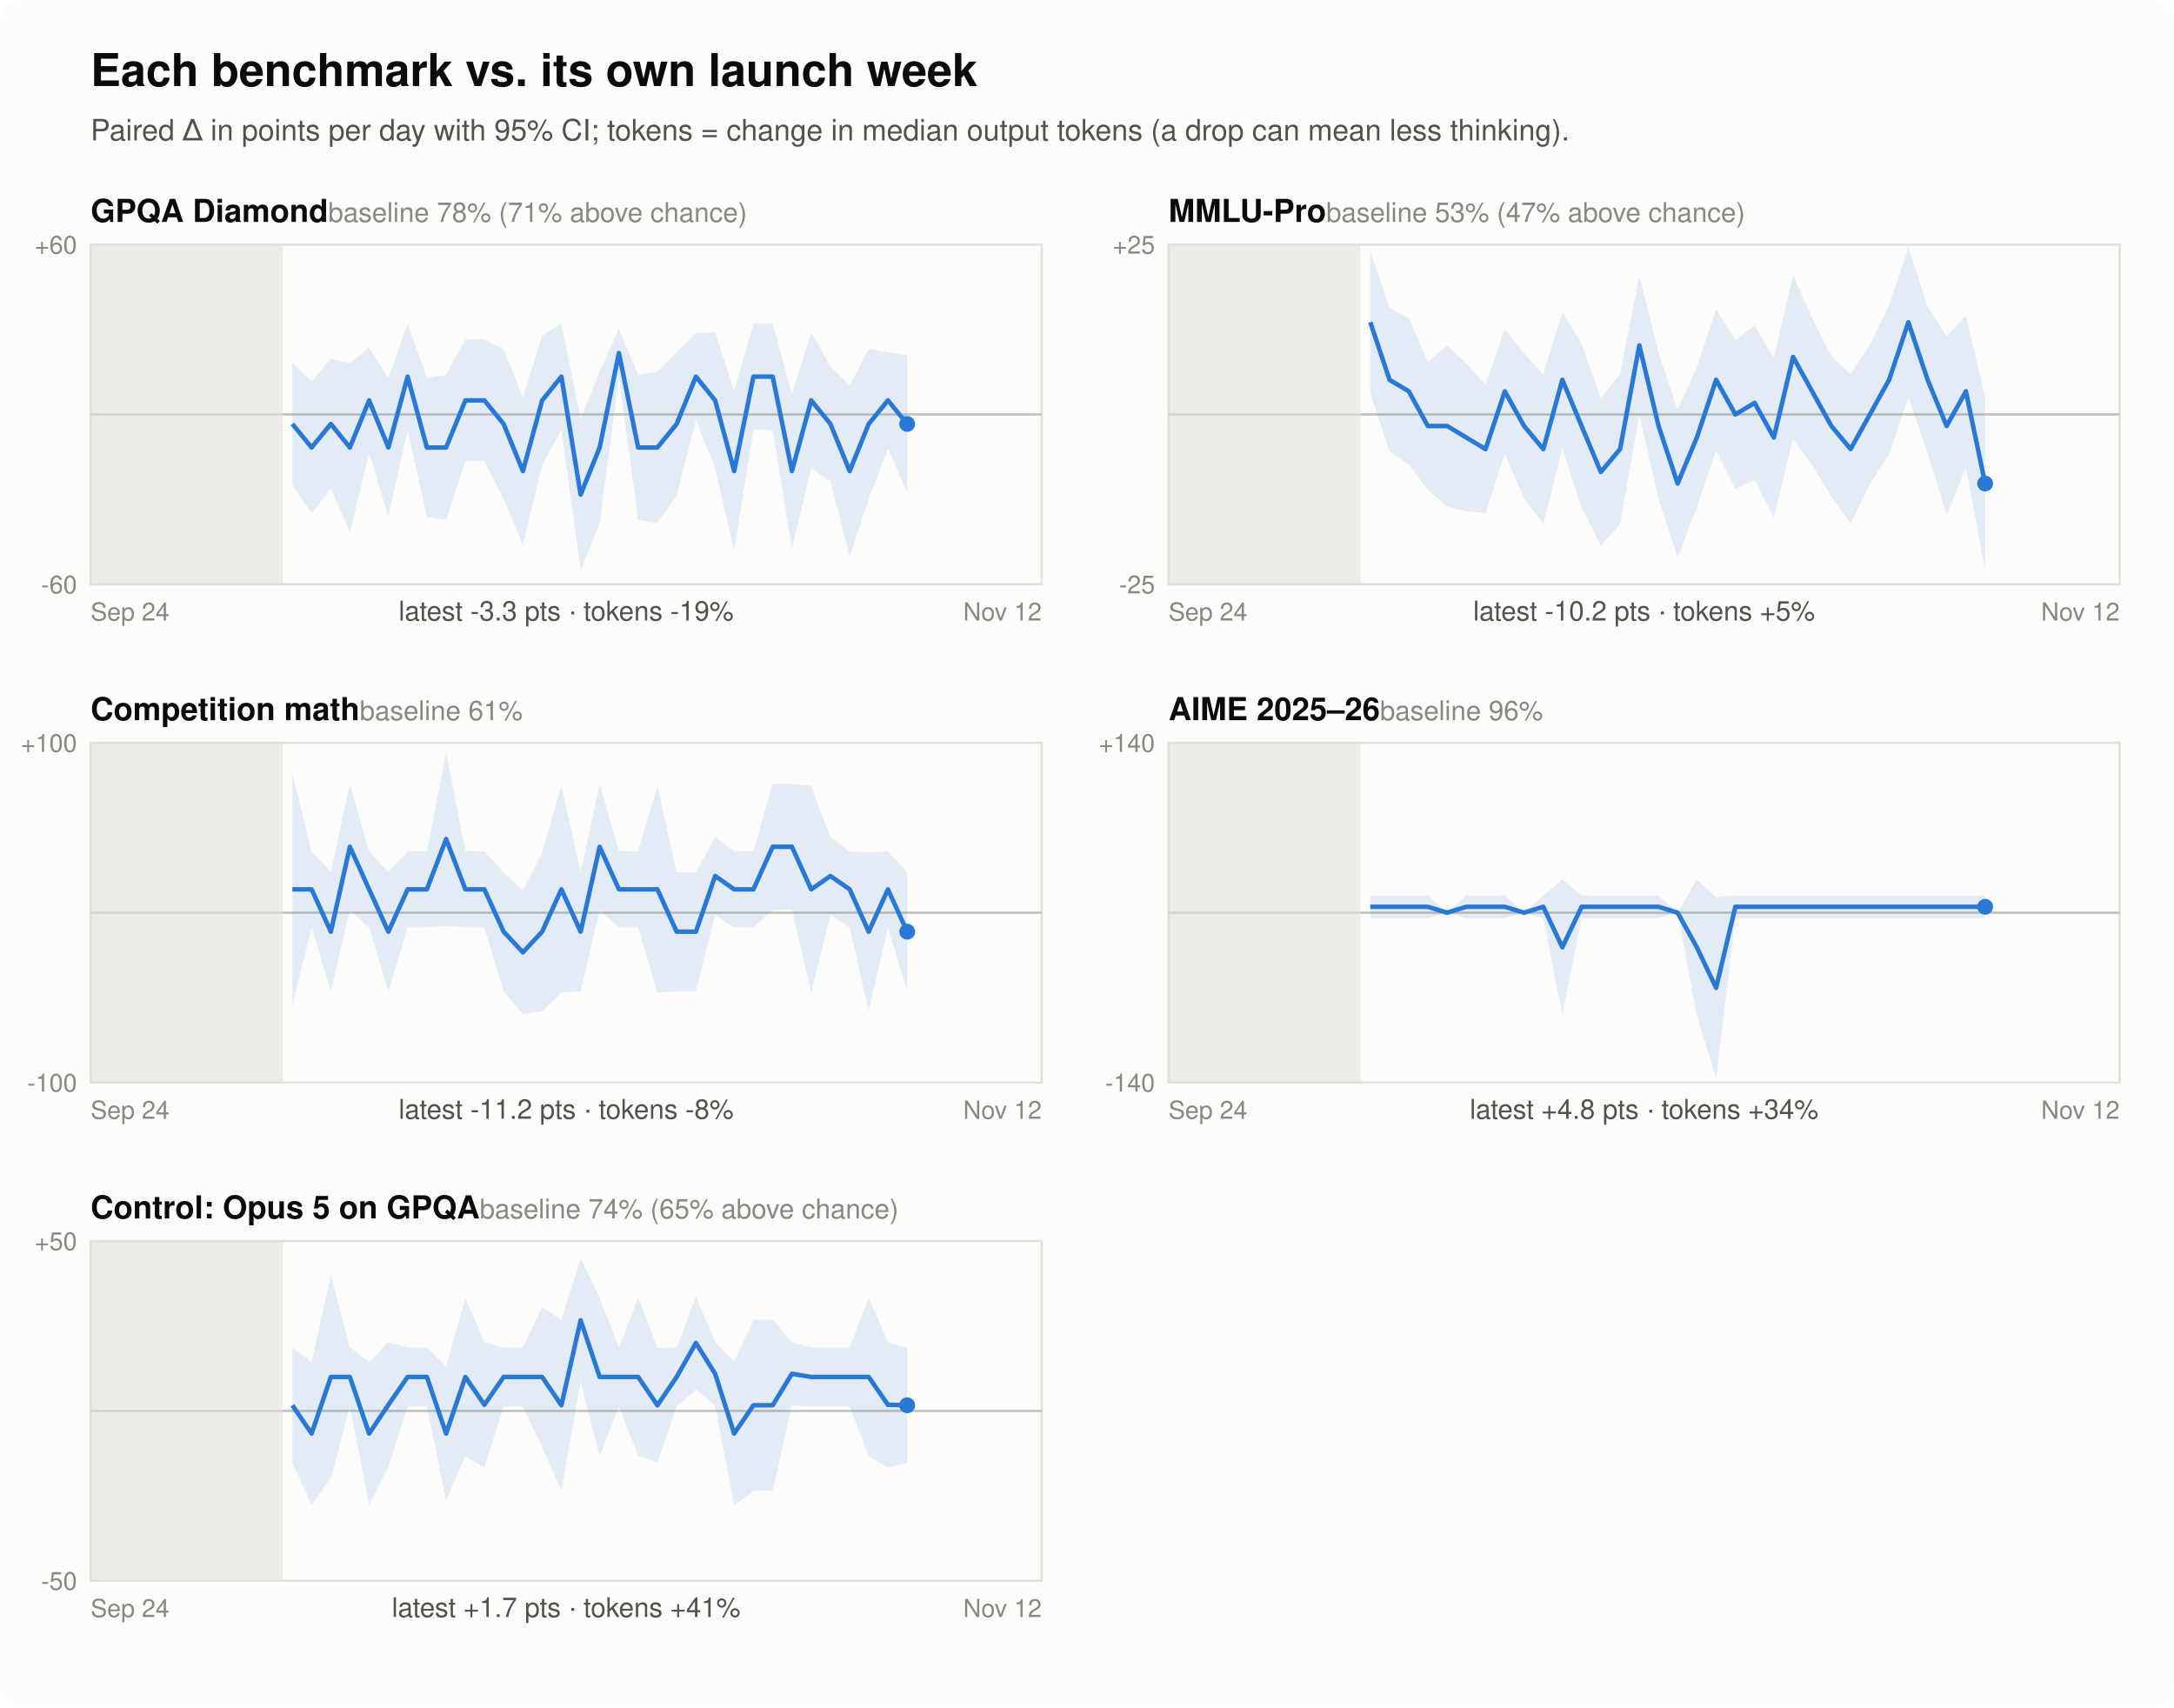
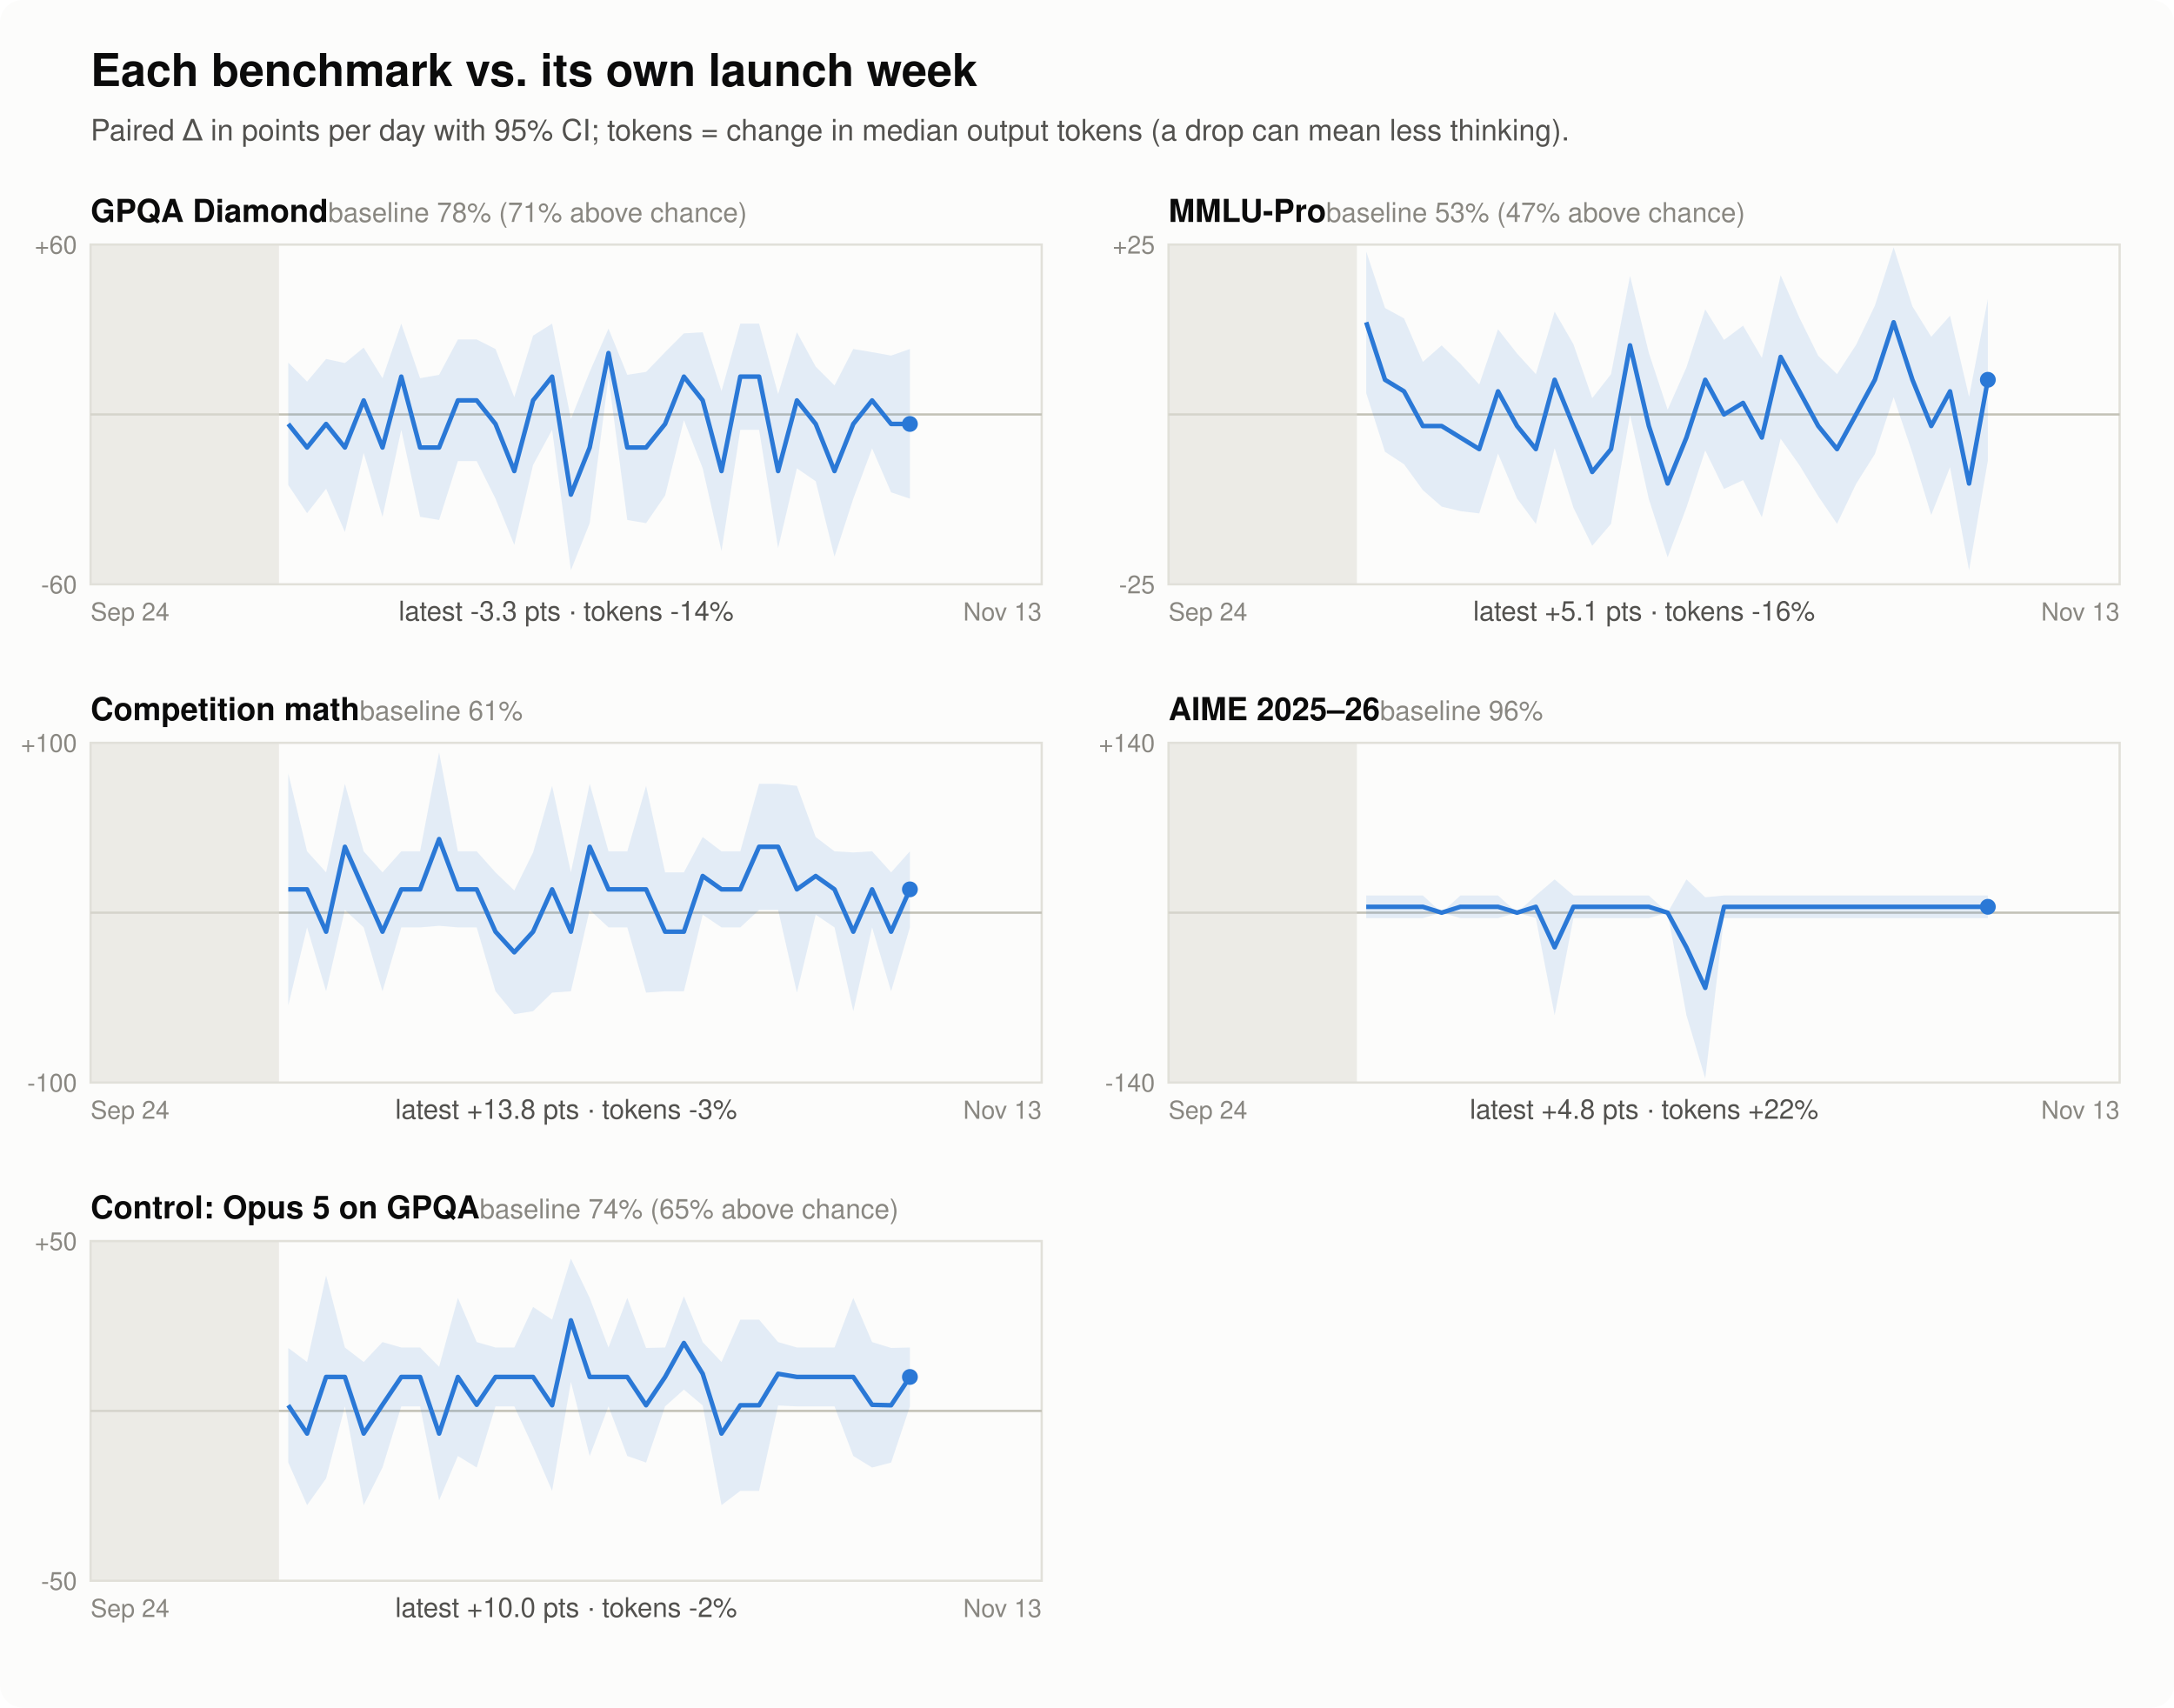
<svg xmlns="http://www.w3.org/2000/svg" width="960" height="754" viewBox="0 0 960 754" font-family="-apple-system, Segoe UI, Helvetica, Arial, sans-serif" role="img" aria-labelledby="ft fd">
  <rect width="960" height="754" rx="10" fill="#fcfcfb" />
  <text x="40" y="38" fill="#0b0b0b" font-size="20" font-weight="600">Each benchmark vs. its own launch week</text>
  <text x="40" y="62" fill="#52514e" font-size="13">Paired Δ in points per day with 95% CI; tokens = change in median output tokens (a drop can mean less thinking).</text>
  <text x="40" y="98" fill="#0b0b0b" font-size="14" font-weight="600">GPQA Diamond<tspan fill="#898781" font-weight="400" font-size="12">  baseline 78% (71% above chance)</tspan>
  </text>
  <rect x="40" y="108" width="420" height="150" fill="none" stroke="#e1e0d9" />
  <line x1="40" y1="183.0" x2="460" y2="183.0" stroke="#c3c2b7" />
  <text x="34" y="262.0" text-anchor="end" fill="#898781" font-size="11">-60</text>
  <text x="34" y="112.0" text-anchor="end" fill="#898781" font-size="11">+60</text>
-   <rect x="40.0" y="108" width="84.8" height="150" fill="#e1e0d9" opacity="0.6" />
+   <rect x="40.0" y="108" width="83.2" height="150" fill="#e1e0d9" opacity="0.6" />
  <text x="40" y="274" fill="#898781" font-size="11">Sep 24</text>
-   <text x="460" y="274" text-anchor="end" fill="#898781" font-size="11">Nov 12</text>
-   <path d="M129.1,160.1 L137.6,168.5 L146.1,158.5 L154.5,160.3 L163.0,153.5 L171.5,167.0 L180.0,142.9 L188.5,167.0 L197.0,165.5 L205.5,149.9 L213.9,149.9 L222.4,154.1 L230.9,175.4 L239.4,148.2 L247.9,142.9 L256.4,185.0 L264.8,164.2 L273.3,145.1 L281.8,165.5 L290.3,164.2 L298.8,155.5 L307.3,147.2 L315.8,146.7 L324.2,172.7 L332.7,142.9 L341.2,142.9 L349.7,174.0 L358.2,146.7 L366.7,161.9 L375.2,170.2 L383.6,154.1 L392.1,155.5 L400.6,157.0 L400.6,217.4 L392.1,198.0 L383.6,220.2 L375.2,245.8 L366.7,212.5 L358.2,206.8 L349.7,242.0 L341.2,189.8 L332.7,189.8 L324.2,243.3 L315.8,206.8 L307.3,185.5 L298.8,218.8 L290.3,231.0 L281.8,229.6 L273.3,166.7 L264.8,231.0 L256.4,251.8 L247.9,189.8 L239.4,205.3 L230.9,240.6 L222.4,220.2 L213.9,203.6 L205.5,203.6 L197.0,229.6 L188.5,228.2 L180.0,189.8 L171.5,228.2 L163.0,200.0 L154.5,234.9 L146.1,215.8 L137.6,226.6 L129.1,214.2 Z" fill="#2a78d6" opacity="0.12" />
-   <path d="M129.1,187.2 L137.6,197.6 L146.1,187.2 L154.5,197.6 L163.0,176.8 L171.5,197.6 L180.0,166.3 L188.5,197.6 L197.0,197.6 L205.5,176.8 L213.9,176.8 L222.4,187.2 L230.9,208.0 L239.4,176.8 L247.9,166.3 L256.4,218.4 L264.8,197.6 L273.3,155.9 L281.8,197.6 L290.3,197.6 L298.8,187.2 L307.3,166.3 L315.8,176.8 L324.2,208.0 L332.7,166.3 L341.2,166.3 L349.7,208.0 L358.2,176.8 L366.7,187.2 L375.2,208.0 L383.6,187.2 L392.1,176.8 L400.6,187.2" fill="none" stroke="#2a78d6" stroke-width="2" stroke-linejoin="round" />
-   <circle cx="400.6" cy="187.2" r="3.5" fill="#2a78d6" />
-   <text x="250.0" y="274" text-anchor="middle" fill="#52514e" font-size="12">latest -3.3 pts · tokens -19%</text>
+   <text x="460" y="274" text-anchor="end" fill="#898781" font-size="11">Nov 13</text>
+   <path d="M127.3,160.1 L135.6,168.5 L144.0,158.5 L152.3,160.3 L160.6,153.5 L168.9,167.0 L177.2,142.9 L185.5,167.0 L193.9,165.5 L202.2,149.9 L210.5,149.9 L218.8,154.1 L227.1,175.4 L235.4,148.2 L243.8,142.9 L252.1,185.0 L260.4,164.2 L268.7,145.1 L277.0,165.5 L285.3,164.2 L293.7,155.5 L302.0,147.2 L310.3,146.7 L318.6,172.7 L326.9,142.9 L335.2,142.9 L343.6,174.0 L351.9,146.7 L360.2,161.9 L368.5,170.2 L376.8,154.1 L385.1,155.5 L393.5,157.0 L401.8,154.1 L401.8,220.2 L393.5,217.4 L385.1,198.0 L376.8,220.2 L368.5,245.8 L360.2,212.5 L351.9,206.8 L343.6,242.0 L335.2,189.8 L326.9,189.8 L318.6,243.3 L310.3,206.8 L302.0,185.5 L293.7,218.8 L285.3,231.0 L277.0,229.6 L268.7,166.7 L260.4,231.0 L252.1,251.8 L243.8,189.8 L235.4,205.3 L227.1,240.6 L218.8,220.2 L210.5,203.6 L202.2,203.6 L193.9,229.6 L185.5,228.2 L177.2,189.8 L168.9,228.2 L160.6,200.0 L152.3,234.9 L144.0,215.8 L135.6,226.6 L127.3,214.2 Z" fill="#2a78d6" opacity="0.12" />
+   <path d="M127.3,187.2 L135.6,197.6 L144.0,187.2 L152.3,197.6 L160.6,176.8 L168.9,197.6 L177.2,166.3 L185.5,197.6 L193.9,197.6 L202.2,176.8 L210.5,176.8 L218.8,187.2 L227.1,208.0 L235.4,176.8 L243.8,166.3 L252.1,218.4 L260.4,197.6 L268.7,155.9 L277.0,197.6 L285.3,197.6 L293.7,187.2 L302.0,166.3 L310.3,176.8 L318.6,208.0 L326.9,166.3 L335.2,166.3 L343.6,208.0 L351.9,176.8 L360.2,187.2 L368.5,208.0 L376.8,187.2 L385.1,176.8 L393.5,187.2 L401.8,187.2" fill="none" stroke="#2a78d6" stroke-width="2" stroke-linejoin="round" />
+   <circle cx="401.8" cy="187.2" r="3.5" fill="#2a78d6" />
+   <text x="250.0" y="274" text-anchor="middle" fill="#52514e" font-size="12">latest -3.3 pts · tokens -14%</text>
  <text x="516" y="98" fill="#0b0b0b" font-size="14" font-weight="600">MMLU-Pro<tspan fill="#898781" font-weight="400" font-size="12">  baseline 53% (47% above chance)</tspan>
  </text>
  <rect x="516" y="108" width="420" height="150" fill="none" stroke="#e1e0d9" />
  <line x1="516" y1="183.0" x2="936" y2="183.0" stroke="#c3c2b7" />
  <text x="510" y="262.0" text-anchor="end" fill="#898781" font-size="11">-25</text>
  <text x="510" y="112.0" text-anchor="end" fill="#898781" font-size="11">+25</text>
-   <rect x="516.0" y="108" width="84.8" height="150" fill="#e1e0d9" opacity="0.6" />
+   <rect x="516.0" y="108" width="83.2" height="150" fill="#e1e0d9" opacity="0.6" />
  <text x="516" y="274" fill="#898781" font-size="11">Sep 24</text>
-   <text x="936" y="274" text-anchor="end" fill="#898781" font-size="11">Nov 12</text>
-   <path d="M605.1,111.1 L613.6,136.0 L622.1,140.6 L630.5,159.8 L639.0,152.5 L647.5,160.6 L656.0,169.8 L664.5,145.4 L673.0,156.1 L681.5,165.2 L689.9,137.6 L698.4,152.0 L706.9,175.8 L715.4,165.2 L723.9,121.8 L732.4,155.8 L740.8,180.9 L749.3,162.2 L757.8,136.6 L766.3,150.1 L774.8,143.8 L783.3,158.0 L791.8,121.5 L800.2,140.3 L808.7,157.1 L817.2,165.2 L825.7,152.3 L834.2,135.0 L842.7,109.2 L851.2,135.3 L859.6,148.7 L868.1,139.4 L876.6,175.2 L876.6,251.8 L868.1,206.3 L859.6,227.4 L851.2,200.1 L842.7,175.4 L834.2,200.5 L825.7,213.7 L817.2,231.3 L808.7,219.1 L800.2,205.4 L791.8,193.7 L783.3,228.4 L774.8,212.0 L766.3,215.9 L757.8,198.9 L749.3,224.1 L740.8,246.1 L732.4,220.4 L723.9,183.2 L715.4,231.3 L706.9,241.0 L698.4,224.2 L689.9,197.9 L681.5,231.3 L673.0,220.1 L664.5,200.3 L656.0,226.7 L647.5,225.7 L639.0,223.7 L630.5,216.4 L622.1,205.0 L613.6,199.5 L605.1,173.6 Z" fill="#2a78d6" opacity="0.12" />
-   <path d="M605.1,142.3 L613.6,167.7 L622.1,172.8 L630.5,188.1 L639.0,188.1 L647.5,193.2 L656.0,198.3 L664.5,172.8 L673.0,188.1 L681.5,198.3 L689.9,167.7 L698.4,188.1 L706.9,208.4 L715.4,198.3 L723.9,152.5 L732.4,188.1 L740.8,213.5 L749.3,193.2 L757.8,167.7 L766.3,183.0 L774.8,177.9 L783.3,193.2 L791.8,157.6 L800.2,172.8 L808.7,188.1 L817.2,198.3 L825.7,183.0 L834.2,167.7 L842.7,142.3 L851.2,167.7 L859.6,188.1 L868.1,172.8 L876.6,213.5" fill="none" stroke="#2a78d6" stroke-width="2" stroke-linejoin="round" />
-   <circle cx="876.6" cy="213.5" r="3.5" fill="#2a78d6" />
-   <text x="726.0" y="274" text-anchor="middle" fill="#52514e" font-size="12">latest -10.2 pts · tokens +5%</text>
+   <text x="936" y="274" text-anchor="end" fill="#898781" font-size="11">Nov 13</text>
+   <path d="M603.3,111.1 L611.6,136.0 L620.0,140.6 L628.3,159.8 L636.6,152.5 L644.9,160.6 L653.2,169.8 L661.5,145.4 L669.9,156.1 L678.2,165.2 L686.5,137.6 L694.8,152.0 L703.1,175.8 L711.4,165.2 L719.8,121.8 L728.1,155.8 L736.4,180.9 L744.7,162.2 L753.0,136.6 L761.3,150.1 L769.7,143.8 L778.0,158.0 L786.3,121.5 L794.6,140.3 L802.9,157.1 L811.2,165.2 L819.6,152.3 L827.9,135.0 L836.2,109.2 L844.5,135.3 L852.8,148.7 L861.1,139.4 L869.5,175.2 L877.8,132.1 L877.8,203.4 L869.5,251.8 L861.1,206.3 L852.8,227.4 L844.5,200.1 L836.2,175.4 L827.9,200.5 L819.6,213.7 L811.2,231.3 L802.9,219.1 L794.6,205.4 L786.3,193.7 L778.0,228.4 L769.7,212.0 L761.3,215.9 L753.0,198.9 L744.7,224.1 L736.4,246.1 L728.1,220.4 L719.8,183.2 L711.4,231.3 L703.1,241.0 L694.8,224.2 L686.5,197.9 L678.2,231.3 L669.9,220.1 L661.5,200.3 L653.2,226.7 L644.9,225.7 L636.6,223.7 L628.3,216.4 L620.0,205.0 L611.6,199.5 L603.3,173.6 Z" fill="#2a78d6" opacity="0.12" />
+   <path d="M603.3,142.3 L611.6,167.7 L620.0,172.8 L628.3,188.1 L636.6,188.1 L644.9,193.2 L653.2,198.3 L661.5,172.8 L669.9,188.1 L678.2,198.3 L686.5,167.7 L694.8,188.1 L703.1,208.4 L711.4,198.3 L719.8,152.5 L728.1,188.1 L736.4,213.5 L744.7,193.2 L753.0,167.7 L761.3,183.0 L769.7,177.9 L778.0,193.2 L786.3,157.6 L794.6,172.8 L802.9,188.1 L811.2,198.3 L819.6,183.0 L827.9,167.7 L836.2,142.3 L844.5,167.7 L852.8,188.1 L861.1,172.8 L869.5,213.5 L877.8,167.7" fill="none" stroke="#2a78d6" stroke-width="2" stroke-linejoin="round" />
+   <circle cx="877.8" cy="167.7" r="3.5" fill="#2a78d6" />
+   <text x="726.0" y="274" text-anchor="middle" fill="#52514e" font-size="12">latest +5.1 pts · tokens -16%</text>
  <text x="40" y="318" fill="#0b0b0b" font-size="14" font-weight="600">Competition math<tspan fill="#898781" font-weight="400" font-size="12">  baseline 61%</tspan>
  </text>
  <rect x="40" y="328" width="420" height="150" fill="none" stroke="#e1e0d9" />
  <line x1="40" y1="403.0" x2="460" y2="403.0" stroke="#c3c2b7" />
  <text x="34" y="482.0" text-anchor="end" fill="#898781" font-size="11">-100</text>
  <text x="34" y="332.0" text-anchor="end" fill="#898781" font-size="11">+100</text>
-   <rect x="40.0" y="328" width="84.8" height="150" fill="#e1e0d9" opacity="0.6" />
+   <rect x="40.0" y="328" width="83.2" height="150" fill="#e1e0d9" opacity="0.6" />
  <text x="40" y="494" fill="#898781" font-size="11">Sep 24</text>
-   <text x="460" y="494" text-anchor="end" fill="#898781" font-size="11">Nov 12</text>
-   <path d="M129.1,341.5 L137.6,375.9 L146.1,385.2 L154.5,346.1 L163.0,375.9 L171.5,385.2 L180.0,375.9 L188.5,375.9 L197.0,332.2 L205.5,375.9 L213.9,375.9 L222.4,385.2 L230.9,393.2 L239.4,376.4 L247.9,347.0 L256.4,385.2 L264.8,346.1 L273.3,375.9 L281.8,375.9 L290.3,347.0 L298.8,385.2 L307.3,385.2 L315.8,369.6 L324.2,375.9 L332.7,375.9 L341.2,346.1 L349.7,346.1 L358.2,347.0 L366.7,369.6 L375.2,375.9 L383.6,376.4 L392.1,375.9 L400.6,385.2 L400.6,437.7 L392.1,409.5 L383.6,446.5 L375.2,409.5 L366.7,403.9 L358.2,438.3 L349.7,401.8 L341.2,401.8 L332.7,409.5 L324.2,409.5 L315.8,403.9 L307.3,437.7 L298.8,437.7 L290.3,438.3 L281.8,409.5 L273.3,409.5 L264.8,401.8 L256.4,437.7 L247.9,438.3 L239.4,446.5 L230.9,447.8 L222.4,437.7 L213.9,409.5 L205.5,409.5 L197.0,408.8 L188.5,409.5 L180.0,409.5 L171.5,437.7 L163.0,409.5 L154.5,401.8 L146.1,437.7 L137.6,409.5 L129.1,443.9 Z" fill="#2a78d6" opacity="0.12" />
-   <path d="M129.1,392.7 L137.6,392.7 L146.1,411.4 L154.5,373.9 L163.0,392.7 L171.5,411.4 L180.0,392.7 L188.5,392.7 L197.0,370.5 L205.5,392.7 L213.9,392.7 L222.4,411.4 L230.9,420.5 L239.4,411.4 L247.9,392.7 L256.4,411.4 L264.8,373.9 L273.3,392.7 L281.8,392.7 L290.3,392.7 L298.8,411.4 L307.3,411.4 L315.8,386.8 L324.2,392.7 L332.7,392.7 L341.2,373.9 L349.7,373.9 L358.2,392.7 L366.7,386.8 L375.2,392.7 L383.6,411.4 L392.1,392.7 L400.6,411.4" fill="none" stroke="#2a78d6" stroke-width="2" stroke-linejoin="round" />
-   <circle cx="400.6" cy="411.4" r="3.5" fill="#2a78d6" />
-   <text x="250.0" y="494" text-anchor="middle" fill="#52514e" font-size="12">latest -11.2 pts · tokens -8%</text>
+   <text x="460" y="494" text-anchor="end" fill="#898781" font-size="11">Nov 13</text>
+   <path d="M127.3,341.5 L135.6,375.9 L144.0,385.2 L152.3,346.1 L160.6,375.9 L168.9,385.2 L177.2,375.9 L185.5,375.9 L193.9,332.2 L202.2,375.9 L210.5,375.9 L218.8,385.2 L227.1,393.2 L235.4,376.4 L243.8,347.0 L252.1,385.2 L260.4,346.1 L268.7,375.9 L277.0,375.9 L285.3,347.0 L293.7,385.2 L302.0,385.2 L310.3,369.6 L318.6,375.9 L326.9,375.9 L335.2,346.1 L343.6,346.1 L351.9,347.0 L360.2,369.6 L368.5,375.9 L376.8,376.4 L385.1,375.9 L393.5,385.2 L401.8,375.9 L401.8,409.5 L393.5,437.7 L385.1,409.5 L376.8,446.5 L368.5,409.5 L360.2,403.9 L351.9,438.3 L343.6,401.8 L335.2,401.8 L326.9,409.5 L318.6,409.5 L310.3,403.9 L302.0,437.7 L293.7,437.7 L285.3,438.3 L277.0,409.5 L268.7,409.5 L260.4,401.8 L252.1,437.7 L243.8,438.3 L235.4,446.5 L227.1,447.8 L218.8,437.7 L210.5,409.5 L202.2,409.5 L193.9,408.8 L185.5,409.5 L177.2,409.5 L168.9,437.7 L160.6,409.5 L152.3,401.8 L144.0,437.7 L135.6,409.5 L127.3,443.9 Z" fill="#2a78d6" opacity="0.12" />
+   <path d="M127.3,392.7 L135.6,392.7 L144.0,411.4 L152.3,373.9 L160.6,392.7 L168.9,411.4 L177.2,392.7 L185.5,392.7 L193.9,370.5 L202.2,392.7 L210.5,392.7 L218.8,411.4 L227.1,420.5 L235.4,411.4 L243.8,392.7 L252.1,411.4 L260.4,373.9 L268.7,392.7 L277.0,392.7 L285.3,392.7 L293.7,411.4 L302.0,411.4 L310.3,386.8 L318.6,392.7 L326.9,392.7 L335.2,373.9 L343.6,373.9 L351.9,392.7 L360.2,386.8 L368.5,392.7 L376.8,411.4 L385.1,392.7 L393.5,411.4 L401.8,392.7" fill="none" stroke="#2a78d6" stroke-width="2" stroke-linejoin="round" />
+   <circle cx="401.8" cy="392.7" r="3.5" fill="#2a78d6" />
+   <text x="250.0" y="494" text-anchor="middle" fill="#52514e" font-size="12">latest +13.8 pts · tokens -3%</text>
  <text x="516" y="318" fill="#0b0b0b" font-size="14" font-weight="600">AIME 2025–26<tspan fill="#898781" font-weight="400" font-size="12">  baseline 96%</tspan>
  </text>
  <rect x="516" y="328" width="420" height="150" fill="none" stroke="#e1e0d9" />
  <line x1="516" y1="403.0" x2="936" y2="403.0" stroke="#c3c2b7" />
  <text x="510" y="482.0" text-anchor="end" fill="#898781" font-size="11">-140</text>
  <text x="510" y="332.0" text-anchor="end" fill="#898781" font-size="11">+140</text>
-   <rect x="516.0" y="328" width="84.8" height="150" fill="#e1e0d9" opacity="0.6" />
+   <rect x="516.0" y="328" width="83.2" height="150" fill="#e1e0d9" opacity="0.6" />
  <text x="516" y="494" fill="#898781" font-size="11">Sep 24</text>
-   <text x="936" y="494" text-anchor="end" fill="#898781" font-size="11">Nov 12</text>
-   <path d="M605.1,395.4 L613.6,395.4 L622.1,395.4 L630.5,395.4 L639.0,403.0 L647.5,395.4 L656.0,395.4 L664.5,395.4 L673.0,403.0 L681.5,395.4 L689.9,388.3 L698.4,395.4 L706.9,395.4 L715.4,395.4 L723.9,395.4 L732.4,395.4 L740.8,403.0 L749.3,388.3 L757.8,396.2 L766.3,395.4 L774.8,395.4 L783.3,395.4 L791.8,395.4 L800.2,395.4 L808.7,395.4 L817.2,395.4 L825.7,395.4 L834.2,395.4 L842.7,395.4 L851.2,395.4 L859.6,395.4 L868.1,395.4 L876.6,395.4 L876.6,405.4 L868.1,405.4 L859.6,405.4 L851.2,405.4 L842.7,405.4 L834.2,405.4 L825.7,405.4 L817.2,405.4 L808.7,405.4 L800.2,405.4 L791.8,405.4 L783.3,405.4 L774.8,405.4 L766.3,405.4 L757.8,476.2 L749.3,448.3 L740.8,403.0 L732.4,405.4 L723.9,405.4 L715.4,405.4 L706.9,405.4 L698.4,405.4 L689.9,448.3 L681.5,405.4 L673.0,403.0 L664.5,405.4 L656.0,405.4 L647.5,405.4 L639.0,403.0 L630.5,405.4 L622.1,405.4 L613.6,405.4 L605.1,405.4 Z" fill="#2a78d6" opacity="0.12" />
-   <path d="M605.1,400.4 L613.6,400.4 L622.1,400.4 L630.5,400.4 L639.0,403.0 L647.5,400.4 L656.0,400.4 L664.5,400.4 L673.0,403.0 L681.5,400.4 L689.9,418.3 L698.4,400.4 L706.9,400.4 L715.4,400.4 L723.9,400.4 L732.4,400.4 L740.8,403.0 L749.3,418.3 L757.8,436.2 L766.3,400.4 L774.8,400.4 L783.3,400.4 L791.8,400.4 L800.2,400.4 L808.7,400.4 L817.2,400.4 L825.7,400.4 L834.2,400.4 L842.7,400.4 L851.2,400.4 L859.6,400.4 L868.1,400.4 L876.6,400.4" fill="none" stroke="#2a78d6" stroke-width="2" stroke-linejoin="round" />
-   <circle cx="876.6" cy="400.4" r="3.5" fill="#2a78d6" />
-   <text x="726.0" y="494" text-anchor="middle" fill="#52514e" font-size="12">latest +4.8 pts · tokens +34%</text>
+   <text x="936" y="494" text-anchor="end" fill="#898781" font-size="11">Nov 13</text>
+   <path d="M603.3,395.4 L611.6,395.4 L620.0,395.4 L628.3,395.4 L636.6,403.0 L644.9,395.4 L653.2,395.4 L661.5,395.4 L669.9,403.0 L678.2,395.4 L686.5,388.3 L694.8,395.4 L703.1,395.4 L711.4,395.4 L719.8,395.4 L728.1,395.4 L736.4,403.0 L744.7,388.3 L753.0,396.2 L761.3,395.4 L769.7,395.4 L778.0,395.4 L786.3,395.4 L794.6,395.4 L802.9,395.4 L811.2,395.4 L819.6,395.4 L827.9,395.4 L836.2,395.4 L844.5,395.4 L852.8,395.4 L861.1,395.4 L869.5,395.4 L877.8,395.4 L877.8,405.4 L869.5,405.4 L861.1,405.4 L852.8,405.4 L844.5,405.4 L836.2,405.4 L827.9,405.4 L819.6,405.4 L811.2,405.4 L802.9,405.4 L794.6,405.4 L786.3,405.4 L778.0,405.4 L769.7,405.4 L761.3,405.4 L753.0,476.2 L744.7,448.3 L736.4,403.0 L728.1,405.4 L719.8,405.4 L711.4,405.4 L703.1,405.4 L694.8,405.4 L686.5,448.3 L678.2,405.4 L669.9,403.0 L661.5,405.4 L653.2,405.4 L644.9,405.4 L636.6,403.0 L628.3,405.4 L620.0,405.4 L611.6,405.4 L603.3,405.4 Z" fill="#2a78d6" opacity="0.12" />
+   <path d="M603.3,400.4 L611.6,400.4 L620.0,400.4 L628.3,400.4 L636.6,403.0 L644.9,400.4 L653.2,400.4 L661.5,400.4 L669.9,403.0 L678.2,400.4 L686.5,418.3 L694.8,400.4 L703.1,400.4 L711.4,400.4 L719.8,400.4 L728.1,400.4 L736.4,403.0 L744.7,418.3 L753.0,436.2 L761.3,400.4 L769.7,400.4 L778.0,400.4 L786.3,400.4 L794.6,400.4 L802.9,400.4 L811.2,400.4 L819.6,400.4 L827.9,400.4 L836.2,400.4 L844.5,400.4 L852.8,400.4 L861.1,400.4 L869.5,400.4 L877.8,400.4" fill="none" stroke="#2a78d6" stroke-width="2" stroke-linejoin="round" />
+   <circle cx="877.8" cy="400.4" r="3.5" fill="#2a78d6" />
+   <text x="726.0" y="494" text-anchor="middle" fill="#52514e" font-size="12">latest +4.8 pts · tokens +22%</text>
  <text x="40" y="538" fill="#0b0b0b" font-size="14" font-weight="600">Control: Opus 5 on GPQA<tspan fill="#898781" font-weight="400" font-size="12">  baseline 74% (65% above chance)</tspan>
  </text>
  <rect x="40" y="548" width="420" height="150" fill="none" stroke="#e1e0d9" />
  <line x1="40" y1="623.0" x2="460" y2="623.0" stroke="#c3c2b7" />
  <text x="34" y="702.0" text-anchor="end" fill="#898781" font-size="11">-50</text>
  <text x="34" y="552.0" text-anchor="end" fill="#898781" font-size="11">+50</text>
-   <rect x="40.0" y="548" width="84.8" height="150" fill="#e1e0d9" opacity="0.6" />
+   <rect x="40.0" y="548" width="83.2" height="150" fill="#e1e0d9" opacity="0.6" />
  <text x="40" y="714" fill="#898781" font-size="11">Sep 24</text>
-   <text x="460" y="714" text-anchor="end" fill="#898781" font-size="11">Nov 12</text>
-   <path d="M129.1,595.2 L137.6,601.4 L146.1,563.2 L154.5,595.0 L163.0,601.4 L171.5,592.6 L180.0,595.0 L188.5,595.0 L197.0,603.5 L205.5,573.1 L213.9,592.6 L222.4,595.0 L230.9,595.0 L239.4,577.1 L247.9,582.7 L256.4,555.8 L264.8,573.1 L273.3,595.0 L281.8,573.1 L290.3,595.2 L298.8,595.0 L307.3,572.4 L315.8,592.6 L324.2,601.4 L332.7,582.7 L341.2,582.7 L349.7,592.6 L358.2,595.0 L366.7,595.0 L375.2,595.0 L383.6,573.1 L392.1,592.6 L400.6,595.2 L400.6,645.8 L392.1,648.0 L383.6,642.9 L375.2,621.0 L366.7,621.0 L358.2,621.0 L349.7,620.6 L341.2,658.3 L332.7,658.3 L324.2,664.6 L315.8,620.6 L307.3,613.6 L298.8,621.0 L290.3,645.8 L281.8,642.9 L273.3,621.0 L264.8,642.9 L256.4,610.2 L247.9,658.3 L239.4,638.9 L230.9,621.0 L222.4,621.0 L213.9,648.0 L205.5,642.9 L197.0,662.5 L188.5,621.0 L180.0,621.0 L171.5,648.0 L163.0,664.6 L154.5,621.0 L146.1,652.8 L137.6,664.6 L129.1,645.8 Z" fill="#2a78d6" opacity="0.12" />
-   <path d="M129.1,620.5 L137.6,633.0 L146.1,608.0 L154.5,608.0 L163.0,633.0 L171.5,620.3 L180.0,608.0 L188.5,608.0 L197.0,633.0 L205.5,608.0 L213.9,620.3 L222.4,608.0 L230.9,608.0 L239.4,608.0 L247.9,620.5 L256.4,583.0 L264.8,608.0 L273.3,608.0 L281.8,608.0 L290.3,620.5 L298.8,608.0 L307.3,593.0 L315.8,606.6 L324.2,633.0 L332.7,620.5 L341.2,620.5 L349.7,606.6 L358.2,608.0 L366.7,608.0 L375.2,608.0 L383.6,608.0 L392.1,620.3 L400.6,620.5" fill="none" stroke="#2a78d6" stroke-width="2" stroke-linejoin="round" />
-   <circle cx="400.6" cy="620.5" r="3.5" fill="#2a78d6" />
-   <text x="250.0" y="714" text-anchor="middle" fill="#52514e" font-size="12">latest +1.7 pts · tokens +41%</text>
+   <text x="460" y="714" text-anchor="end" fill="#898781" font-size="11">Nov 13</text>
+   <path d="M127.3,595.2 L135.6,601.4 L144.0,563.2 L152.3,595.0 L160.6,601.4 L168.9,592.6 L177.2,595.0 L185.5,595.0 L193.9,603.5 L202.2,573.1 L210.5,592.6 L218.8,595.0 L227.1,595.0 L235.4,577.1 L243.8,582.7 L252.1,555.8 L260.4,573.1 L268.7,595.0 L277.0,573.1 L285.3,595.2 L293.7,595.0 L302.0,572.4 L310.3,592.6 L318.6,601.4 L326.9,582.7 L335.2,582.7 L343.6,592.6 L351.9,595.0 L360.2,595.0 L368.5,595.0 L376.8,573.1 L385.1,592.6 L393.5,595.2 L401.8,595.0 L401.8,621.0 L393.5,645.8 L385.1,648.0 L376.8,642.9 L368.5,621.0 L360.2,621.0 L351.9,621.0 L343.6,620.6 L335.2,658.3 L326.9,658.3 L318.6,664.6 L310.3,620.6 L302.0,613.6 L293.7,621.0 L285.3,645.8 L277.0,642.9 L268.7,621.0 L260.4,642.9 L252.1,610.2 L243.8,658.3 L235.4,638.9 L227.1,621.0 L218.8,621.0 L210.5,648.0 L202.2,642.9 L193.9,662.5 L185.5,621.0 L177.2,621.0 L168.9,648.0 L160.6,664.6 L152.3,621.0 L144.0,652.8 L135.6,664.6 L127.3,645.8 Z" fill="#2a78d6" opacity="0.12" />
+   <path d="M127.3,620.5 L135.6,633.0 L144.0,608.0 L152.3,608.0 L160.6,633.0 L168.9,620.3 L177.2,608.0 L185.5,608.0 L193.9,633.0 L202.2,608.0 L210.5,620.3 L218.8,608.0 L227.1,608.0 L235.4,608.0 L243.8,620.5 L252.1,583.0 L260.4,608.0 L268.7,608.0 L277.0,608.0 L285.3,620.5 L293.7,608.0 L302.0,593.0 L310.3,606.6 L318.6,633.0 L326.9,620.5 L335.2,620.5 L343.6,606.6 L351.9,608.0 L360.2,608.0 L368.5,608.0 L376.8,608.0 L385.1,620.3 L393.5,620.5 L401.8,608.0" fill="none" stroke="#2a78d6" stroke-width="2" stroke-linejoin="round" />
+   <circle cx="401.8" cy="608.0" r="3.5" fill="#2a78d6" />
+   <text x="250.0" y="714" text-anchor="middle" fill="#52514e" font-size="12">latest +10.0 pts · tokens -2%</text>
</svg>
